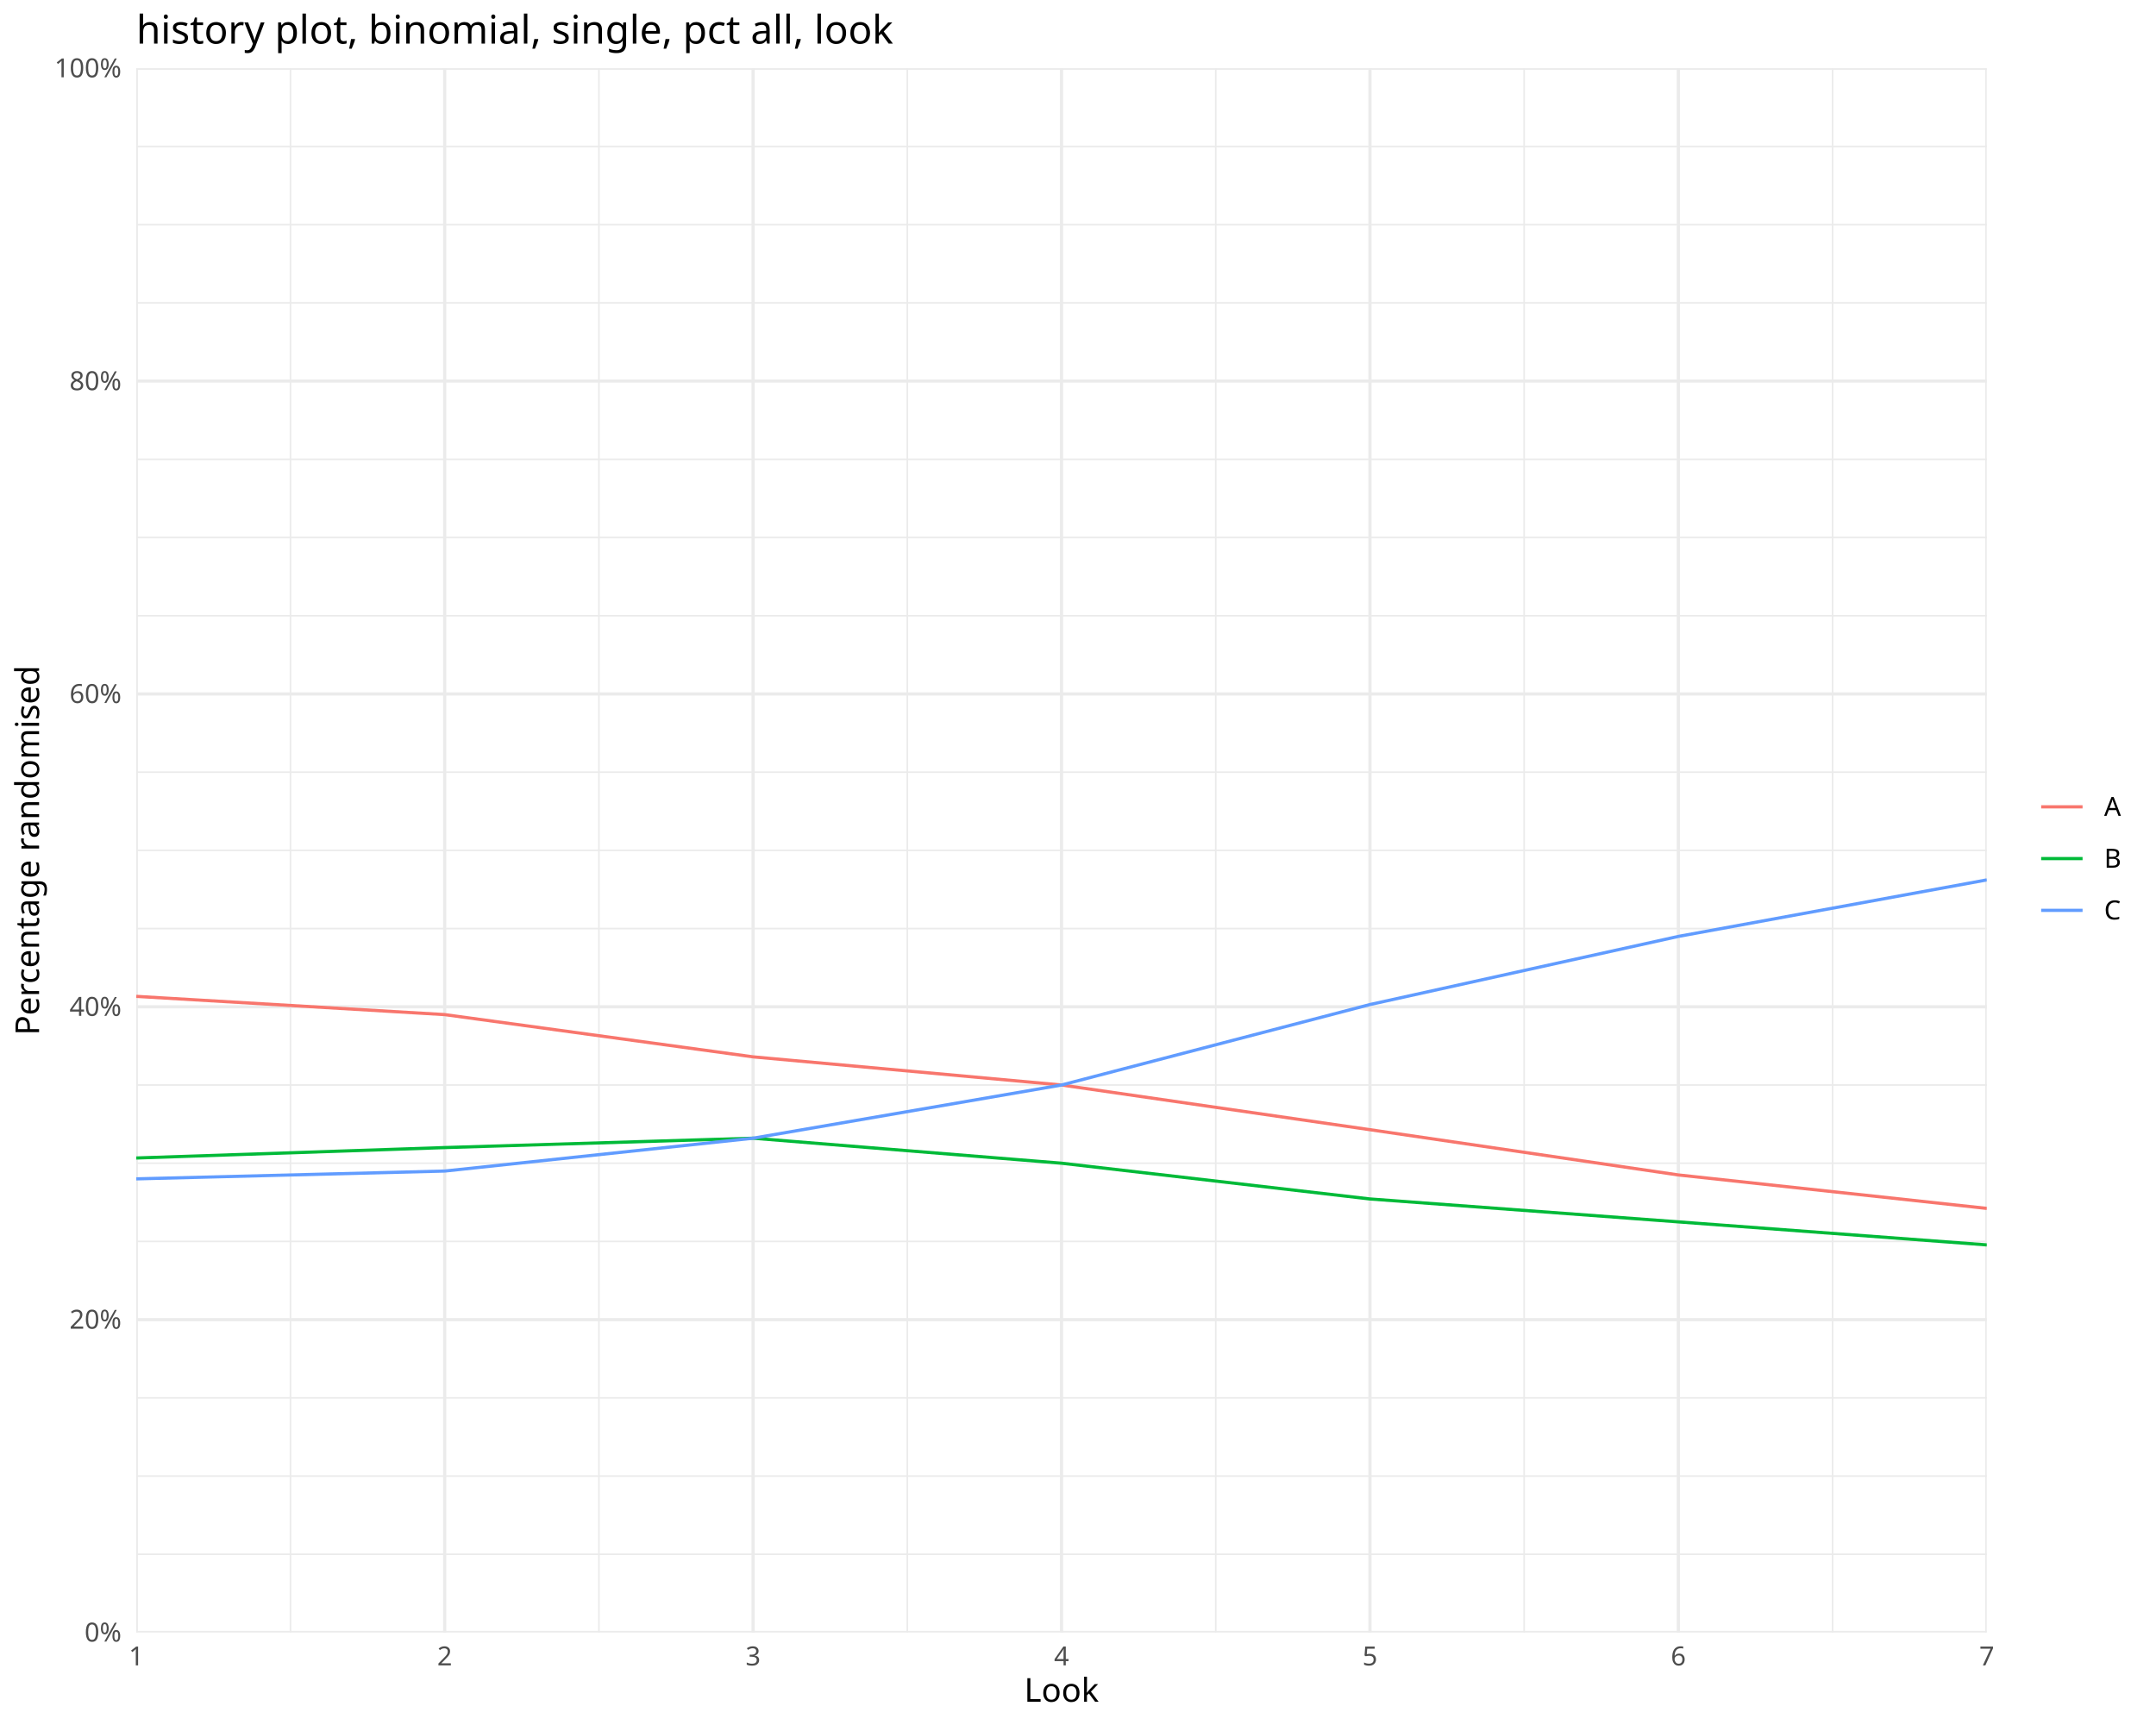
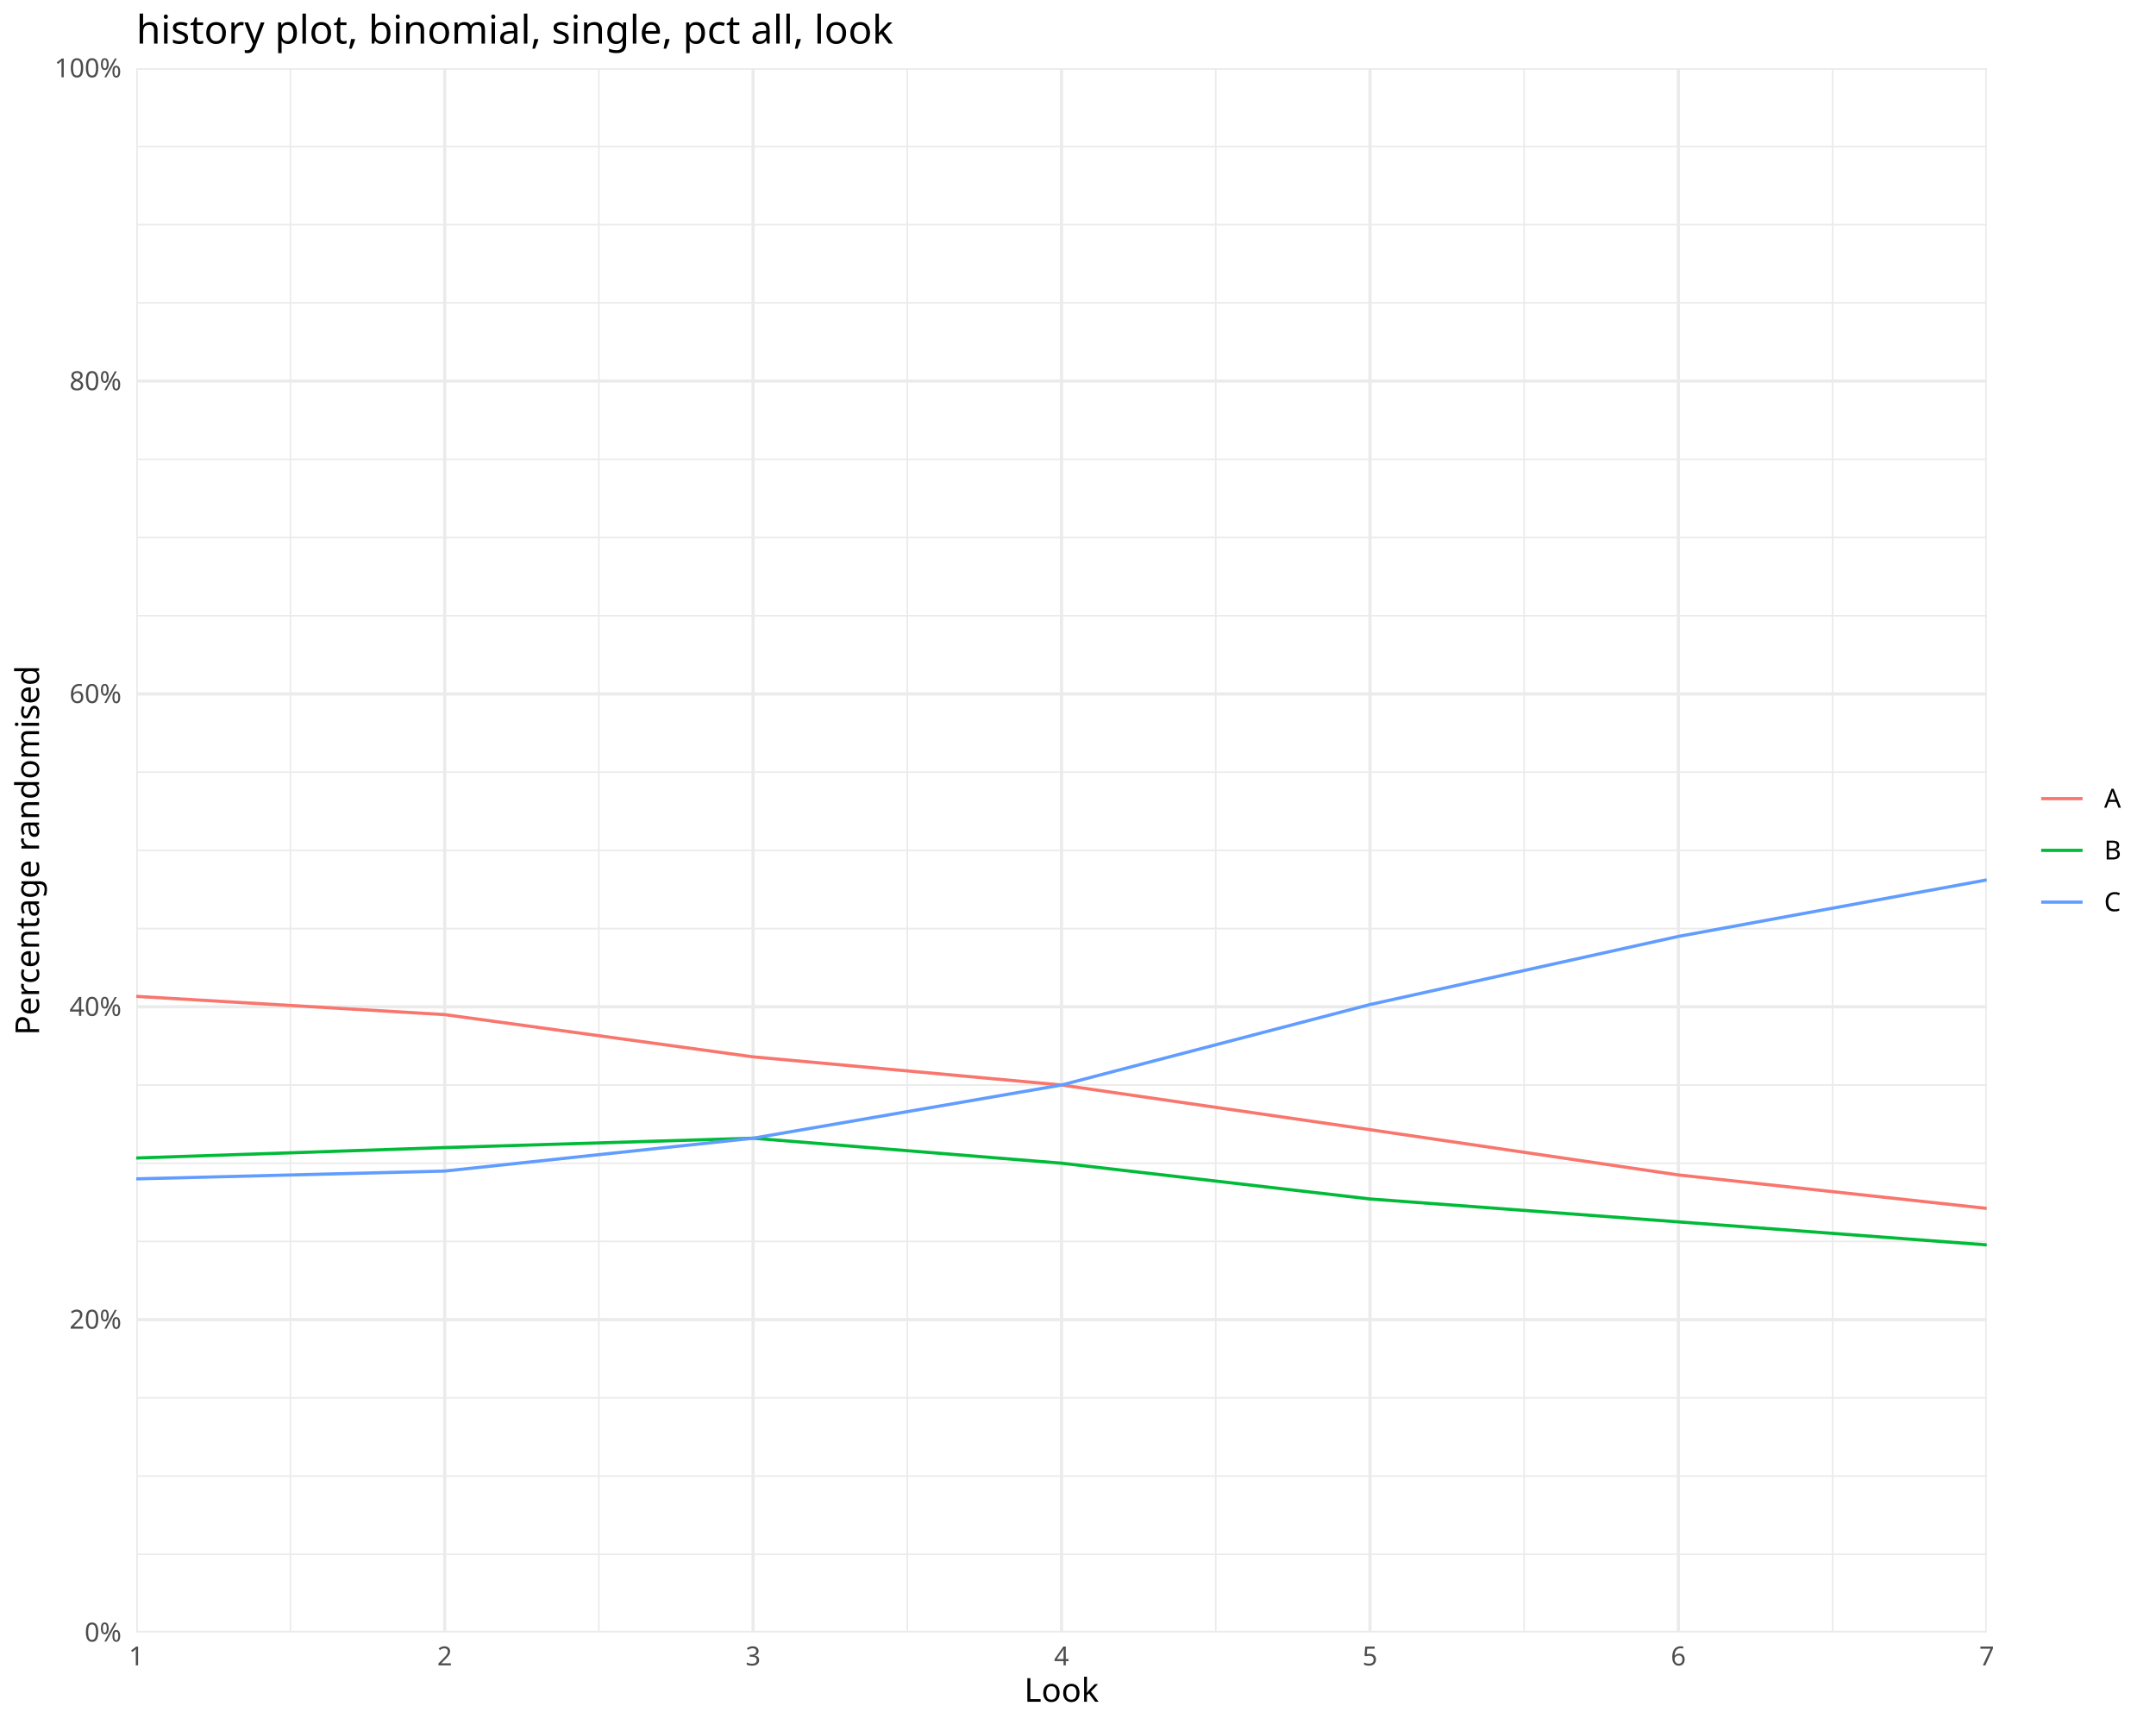
<svg xmlns="http://www.w3.org/2000/svg" class="svglite" data-engine-version="2.0" width="720.00pt" height="576.00pt" viewBox="0 0 720.00 576.00">
  <defs>
    <style type="text/css">
    .svglite line, .svglite polyline, .svglite polygon, .svglite path, .svglite rect, .svglite circle {
      fill: none;
      stroke: #000000;
      stroke-linecap: round;
      stroke-linejoin: round;
      stroke-miterlimit: 10.00;
    }
  </style>
  </defs>
  <rect width="100%" height="100%" style="stroke: none; fill: #FFFFFF;" />
  <defs>
    <clipPath id="cpMC4wMHw3MjAuMDB8MC4wMHw1NzYuMDA=">
      <rect x="0.00" y="0.00" width="720.00" height="576.00" />
    </clipPath>
  </defs>
  <g clip-path="url(#cpMC4wMHw3MjAuMDB8MC4wMHw1NzYuMDA=)">
</g>
  <defs>
    <clipPath id="cpNDUuNTF8NjYzLjQ5fDIyLjc4fDU0NS4xMQ==">
      <rect x="45.51" y="22.78" width="617.97" height="522.33" />
    </clipPath>
  </defs>
  <g clip-path="url(#cpNDUuNTF8NjYzLjQ5fDIyLjc4fDU0NS4xMQ==)">
    <polyline points="45.51,519.00 663.49,519.00 " style="stroke-width: 0.53; stroke: #EBEBEB; stroke-linecap: butt;" />
    <polyline points="45.51,492.88 663.49,492.88 " style="stroke-width: 0.53; stroke: #EBEBEB; stroke-linecap: butt;" />
    <polyline points="45.51,466.76 663.49,466.76 " style="stroke-width: 0.53; stroke: #EBEBEB; stroke-linecap: butt;" />
    <polyline points="45.51,414.53 663.49,414.53 " style="stroke-width: 0.53; stroke: #EBEBEB; stroke-linecap: butt;" />
    <polyline points="45.51,388.41 663.49,388.41 " style="stroke-width: 0.53; stroke: #EBEBEB; stroke-linecap: butt;" />
    <polyline points="45.51,362.30 663.49,362.30 " style="stroke-width: 0.53; stroke: #EBEBEB; stroke-linecap: butt;" />
    <polyline points="45.51,310.06 663.49,310.06 " style="stroke-width: 0.53; stroke: #EBEBEB; stroke-linecap: butt;" />
    <polyline points="45.51,283.95 663.49,283.95 " style="stroke-width: 0.53; stroke: #EBEBEB; stroke-linecap: butt;" />
    <polyline points="45.51,257.83 663.49,257.83 " style="stroke-width: 0.53; stroke: #EBEBEB; stroke-linecap: butt;" />
    <polyline points="45.51,205.60 663.49,205.60 " style="stroke-width: 0.53; stroke: #EBEBEB; stroke-linecap: butt;" />
    <polyline points="45.51,179.48 663.49,179.48 " style="stroke-width: 0.53; stroke: #EBEBEB; stroke-linecap: butt;" />
    <polyline points="45.51,153.37 663.49,153.37 " style="stroke-width: 0.53; stroke: #EBEBEB; stroke-linecap: butt;" />
    <polyline points="45.51,101.13 663.49,101.13 " style="stroke-width: 0.53; stroke: #EBEBEB; stroke-linecap: butt;" />
    <polyline points="45.51,75.02 663.49,75.02 " style="stroke-width: 0.53; stroke: #EBEBEB; stroke-linecap: butt;" />
    <polyline points="45.51,48.90 663.49,48.90 " style="stroke-width: 0.53; stroke: #EBEBEB; stroke-linecap: butt;" />
    <polyline points="97.01,545.11 97.01,22.78 " style="stroke-width: 0.53; stroke: #EBEBEB; stroke-linecap: butt;" />
    <polyline points="200.01,545.11 200.01,22.78 " style="stroke-width: 0.53; stroke: #EBEBEB; stroke-linecap: butt;" />
    <polyline points="303.00,545.11 303.00,22.78 " style="stroke-width: 0.53; stroke: #EBEBEB; stroke-linecap: butt;" />
    <polyline points="406.00,545.11 406.00,22.78 " style="stroke-width: 0.53; stroke: #EBEBEB; stroke-linecap: butt;" />
    <polyline points="508.99,545.11 508.99,22.78 " style="stroke-width: 0.53; stroke: #EBEBEB; stroke-linecap: butt;" />
    <polyline points="611.99,545.11 611.99,22.78 " style="stroke-width: 0.53; stroke: #EBEBEB; stroke-linecap: butt;" />
    <polyline points="45.51,545.11 663.49,545.11 " style="stroke-width: 1.07; stroke: #EBEBEB; stroke-linecap: butt;" />
    <polyline points="45.51,440.65 663.49,440.65 " style="stroke-width: 1.07; stroke: #EBEBEB; stroke-linecap: butt;" />
    <polyline points="45.51,336.18 663.49,336.18 " style="stroke-width: 1.07; stroke: #EBEBEB; stroke-linecap: butt;" />
    <polyline points="45.51,231.72 663.49,231.72 " style="stroke-width: 1.07; stroke: #EBEBEB; stroke-linecap: butt;" />
    <polyline points="45.51,127.25 663.49,127.25 " style="stroke-width: 1.07; stroke: #EBEBEB; stroke-linecap: butt;" />
    <polyline points="45.51,22.78 663.49,22.78 " style="stroke-width: 1.07; stroke: #EBEBEB; stroke-linecap: butt;" />
    <polyline points="45.51,545.11 45.51,22.78 " style="stroke-width: 1.07; stroke: #EBEBEB; stroke-linecap: butt;" />
    <polyline points="148.51,545.11 148.51,22.78 " style="stroke-width: 1.07; stroke: #EBEBEB; stroke-linecap: butt;" />
    <polyline points="251.50,545.11 251.50,22.78 " style="stroke-width: 1.07; stroke: #EBEBEB; stroke-linecap: butt;" />
    <polyline points="354.50,545.11 354.50,22.78 " style="stroke-width: 1.07; stroke: #EBEBEB; stroke-linecap: butt;" />
    <polyline points="457.50,545.11 457.50,22.78 " style="stroke-width: 1.07; stroke: #EBEBEB; stroke-linecap: butt;" />
    <polyline points="560.49,545.11 560.49,22.78 " style="stroke-width: 1.07; stroke: #EBEBEB; stroke-linecap: butt;" />
    <polyline points="663.49,545.11 663.49,22.78 " style="stroke-width: 1.07; stroke: #EBEBEB; stroke-linecap: butt;" />
    <polyline points="45.51,332.70 148.51,338.79 251.50,352.90 354.50,362.30 457.50,377.22 560.49,392.33 663.49,403.50 " style="stroke-width: 1.07; stroke: #F8766D; stroke-linecap: butt;" />
    <polyline points="45.51,386.67 148.51,383.19 251.50,380.06 354.50,388.41 457.50,400.35 560.49,408.00 663.49,415.69 " style="stroke-width: 1.07; stroke: #00BA38; stroke-linecap: butt;" />
    <polyline points="45.51,393.64 148.51,391.03 251.50,380.06 354.50,362.30 457.50,335.43 560.49,312.68 663.49,293.81 " style="stroke-width: 1.07; stroke: #619CFF; stroke-linecap: butt;" />
  </g>
  <g clip-path="url(#cpMC4wMHw3MjAuMDB8MC4wMHw1NzYuMDA=)">
    <text x="40.58" y="548.14" text-anchor="end" style="font-size: 8.80px; fill: #4D4D4D; font-family: sans;" textLength="12.72px" lengthAdjust="spacingAndGlyphs">0%</text>
    <text x="40.58" y="443.67" text-anchor="end" style="font-size: 8.80px; fill: #4D4D4D; font-family: sans;" textLength="17.61px" lengthAdjust="spacingAndGlyphs">20%</text>
    <text x="40.58" y="339.21" text-anchor="end" style="font-size: 8.80px; fill: #4D4D4D; font-family: sans;" textLength="17.61px" lengthAdjust="spacingAndGlyphs">40%</text>
    <text x="40.58" y="234.74" text-anchor="end" style="font-size: 8.80px; fill: #4D4D4D; font-family: sans;" textLength="17.61px" lengthAdjust="spacingAndGlyphs">60%</text>
    <text x="40.58" y="130.28" text-anchor="end" style="font-size: 8.80px; fill: #4D4D4D; font-family: sans;" textLength="17.61px" lengthAdjust="spacingAndGlyphs">80%</text>
    <text x="40.58" y="25.81" text-anchor="end" style="font-size: 8.80px; fill: #4D4D4D; font-family: sans;" textLength="22.51px" lengthAdjust="spacingAndGlyphs">100%</text>
    <text x="45.51" y="556.10" text-anchor="middle" style="font-size: 8.80px; fill: #4D4D4D; font-family: sans;" textLength="4.89px" lengthAdjust="spacingAndGlyphs">1</text>
    <text x="148.51" y="556.10" text-anchor="middle" style="font-size: 8.80px; fill: #4D4D4D; font-family: sans;" textLength="4.89px" lengthAdjust="spacingAndGlyphs">2</text>
    <text x="251.50" y="556.10" text-anchor="middle" style="font-size: 8.80px; fill: #4D4D4D; font-family: sans;" textLength="4.89px" lengthAdjust="spacingAndGlyphs">3</text>
    <text x="354.50" y="556.10" text-anchor="middle" style="font-size: 8.80px; fill: #4D4D4D; font-family: sans;" textLength="4.89px" lengthAdjust="spacingAndGlyphs">4</text>
    <text x="457.50" y="556.10" text-anchor="middle" style="font-size: 8.80px; fill: #4D4D4D; font-family: sans;" textLength="4.89px" lengthAdjust="spacingAndGlyphs">5</text>
    <text x="560.49" y="556.10" text-anchor="middle" style="font-size: 8.80px; fill: #4D4D4D; font-family: sans;" textLength="4.89px" lengthAdjust="spacingAndGlyphs">6</text>
    <text x="663.49" y="556.10" text-anchor="middle" style="font-size: 8.80px; fill: #4D4D4D; font-family: sans;" textLength="4.89px" lengthAdjust="spacingAndGlyphs">7</text>
    <text x="354.50" y="568.24" text-anchor="middle" style="font-size: 11.00px; font-family: sans;" textLength="23.86px" lengthAdjust="spacingAndGlyphs">Look</text>
    <text transform="translate(13.05,283.95) rotate(-90)" text-anchor="middle" style="font-size: 11.00px; font-family: sans;" textLength="116.81px" lengthAdjust="spacingAndGlyphs">Percentage randomised</text>
-     <line x1="681.65" y1="269.41" x2="695.48" y2="269.41" style="stroke-width: 1.07; stroke: #F8766D; stroke-linecap: butt;" />
-     <line x1="681.65" y1="286.69" x2="695.48" y2="286.69" style="stroke-width: 1.07; stroke: #00BA38; stroke-linecap: butt;" />
-     <line x1="681.65" y1="303.97" x2="695.48" y2="303.97" style="stroke-width: 1.07; stroke: #619CFF; stroke-linecap: butt;" />
-     <text x="702.68" y="272.44" style="font-size: 8.80px; font-family: sans;" textLength="5.87px" lengthAdjust="spacingAndGlyphs">A</text>
-     <text x="702.68" y="289.72" style="font-size: 8.80px; font-family: sans;" textLength="5.87px" lengthAdjust="spacingAndGlyphs">B</text>
-     <text x="702.68" y="307.00" style="font-size: 8.80px; font-family: sans;" textLength="6.36px" lengthAdjust="spacingAndGlyphs">C</text>
+     <line x1="681.65" y1="266.67" x2="695.48" y2="266.67" style="stroke-width: 1.07; stroke: #F8766D; stroke-linecap: butt;" />
+     <line x1="681.65" y1="283.95" x2="695.48" y2="283.95" style="stroke-width: 1.07; stroke: #00BA38; stroke-linecap: butt;" />
+     <line x1="681.65" y1="301.23" x2="695.48" y2="301.23" style="stroke-width: 1.07; stroke: #619CFF; stroke-linecap: butt;" />
+     <text x="702.68" y="269.70" style="font-size: 8.80px; font-family: sans;" textLength="5.87px" lengthAdjust="spacingAndGlyphs">A</text>
+     <text x="702.68" y="286.98" style="font-size: 8.80px; font-family: sans;" textLength="5.87px" lengthAdjust="spacingAndGlyphs">B</text>
+     <text x="702.68" y="304.26" style="font-size: 8.80px; font-family: sans;" textLength="6.36px" lengthAdjust="spacingAndGlyphs">C</text>
    <text x="45.51" y="14.56" style="font-size: 13.20px; font-family: sans;" textLength="235.52px" lengthAdjust="spacingAndGlyphs">history plot, binomial, single, pct all, look</text>
  </g>
</svg>
